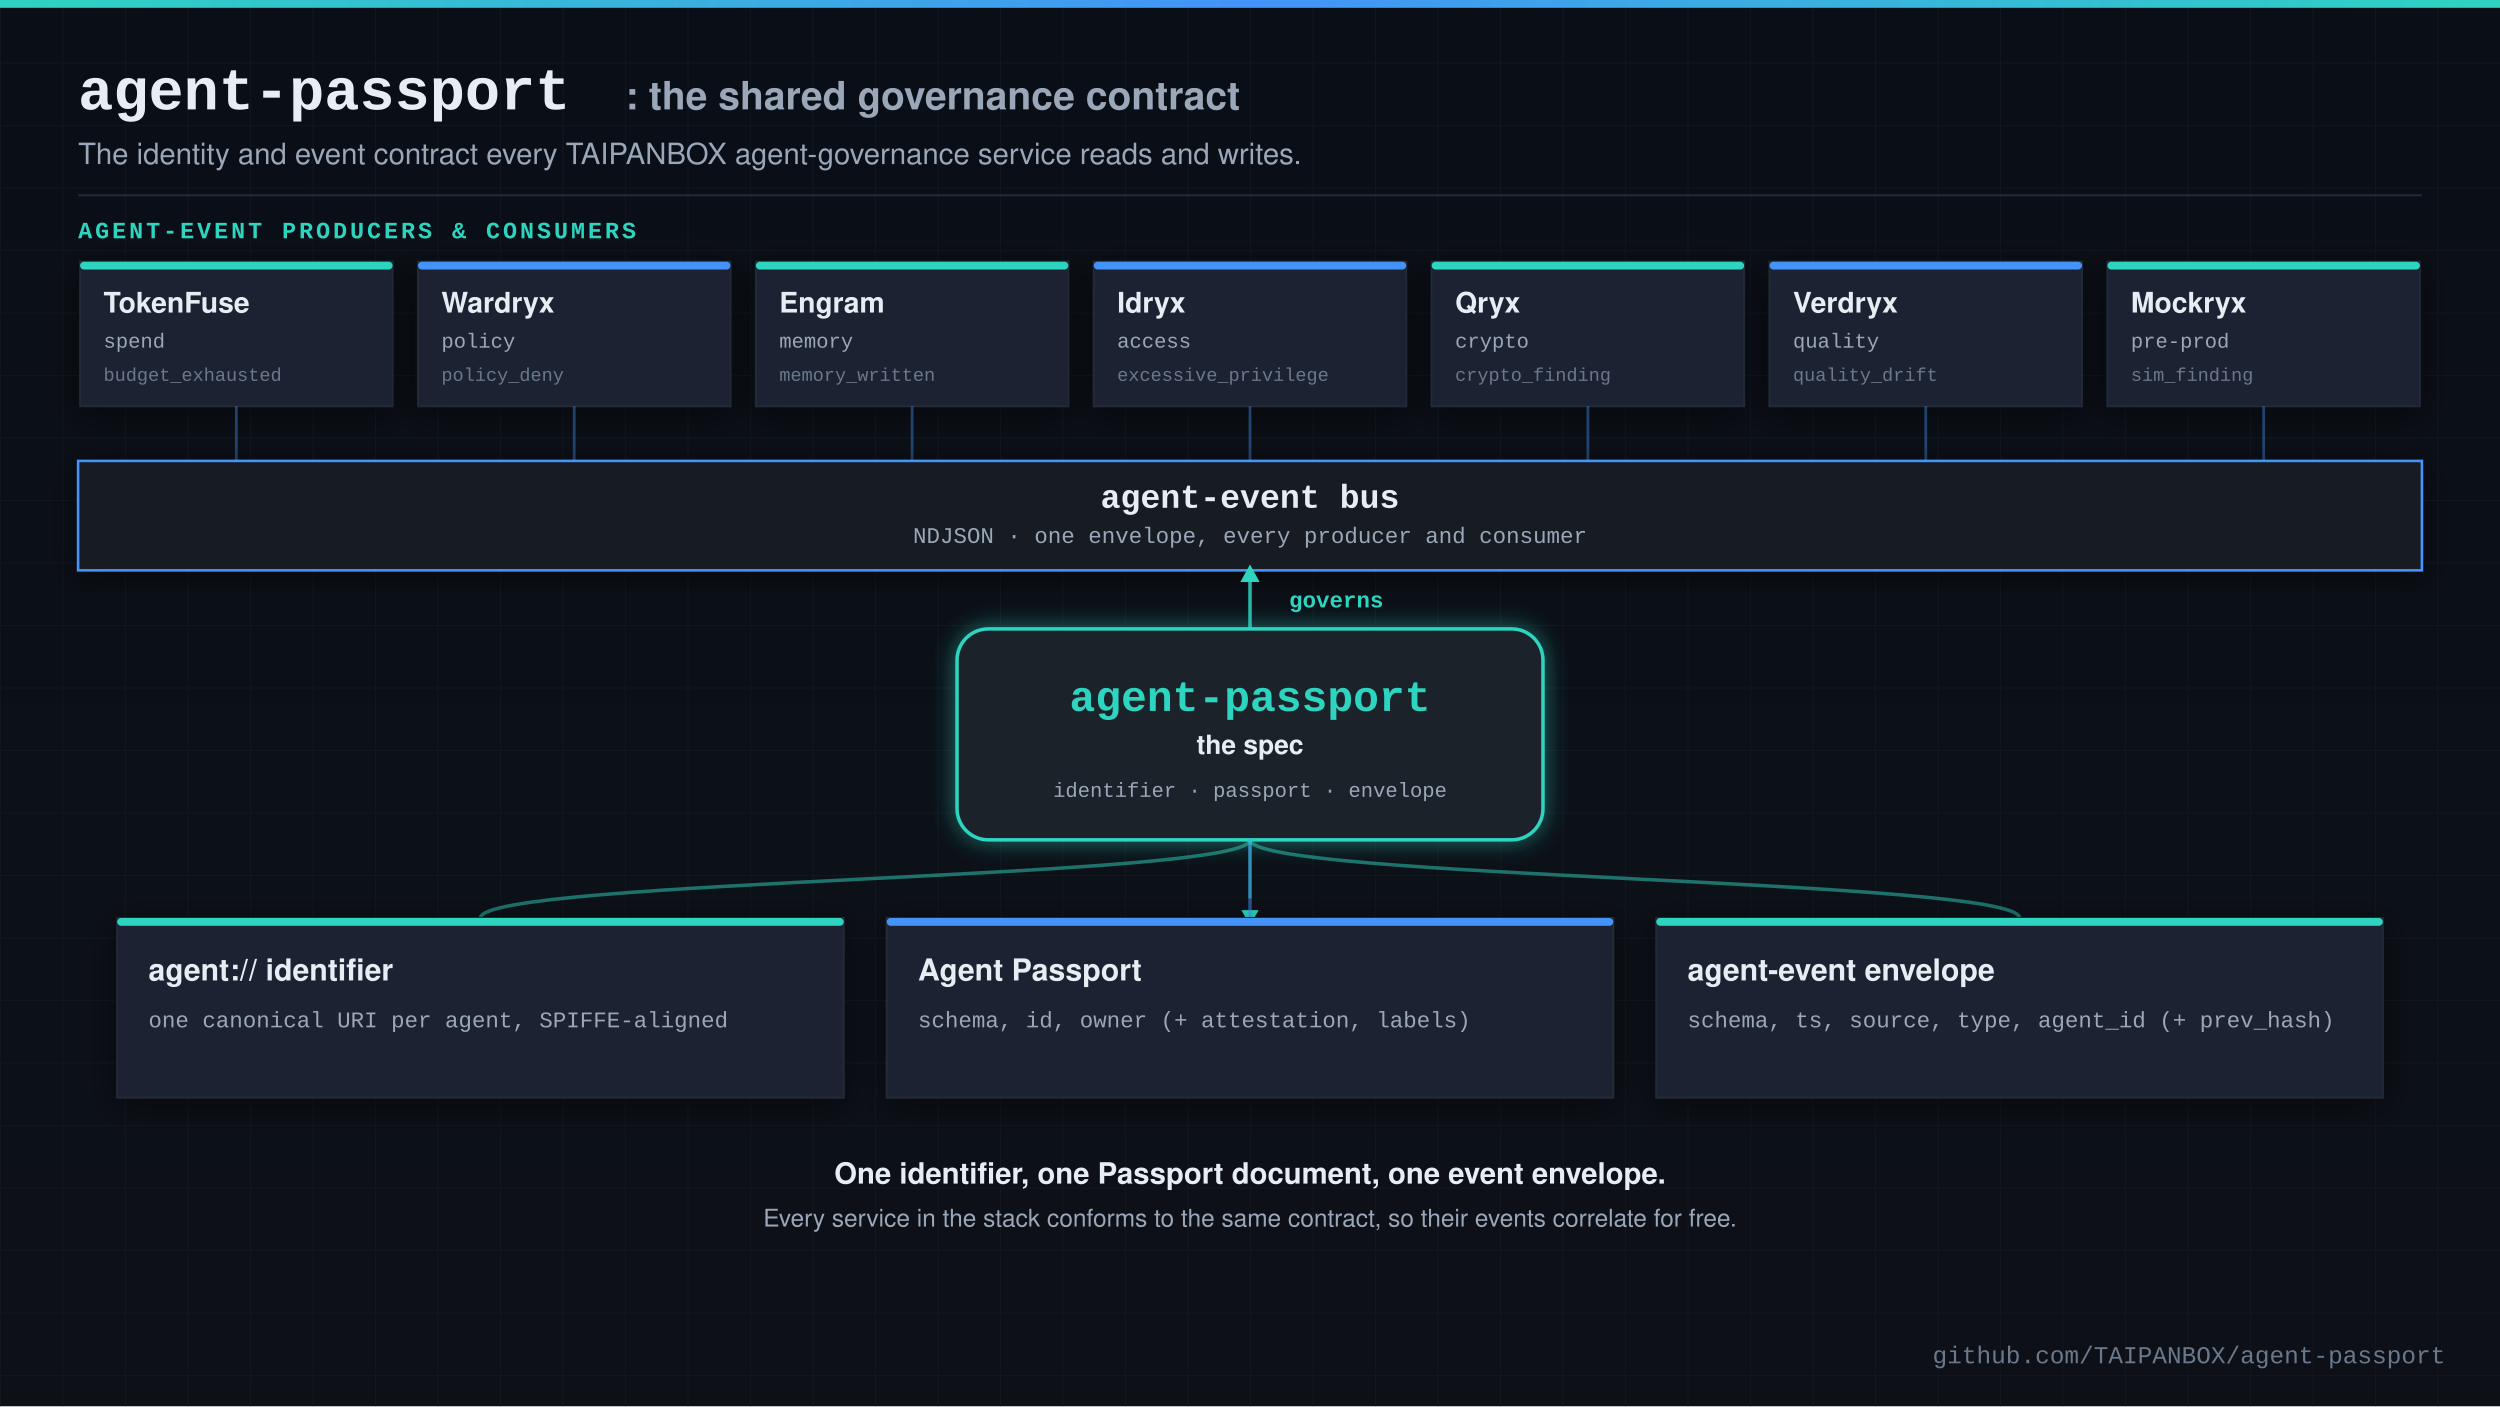
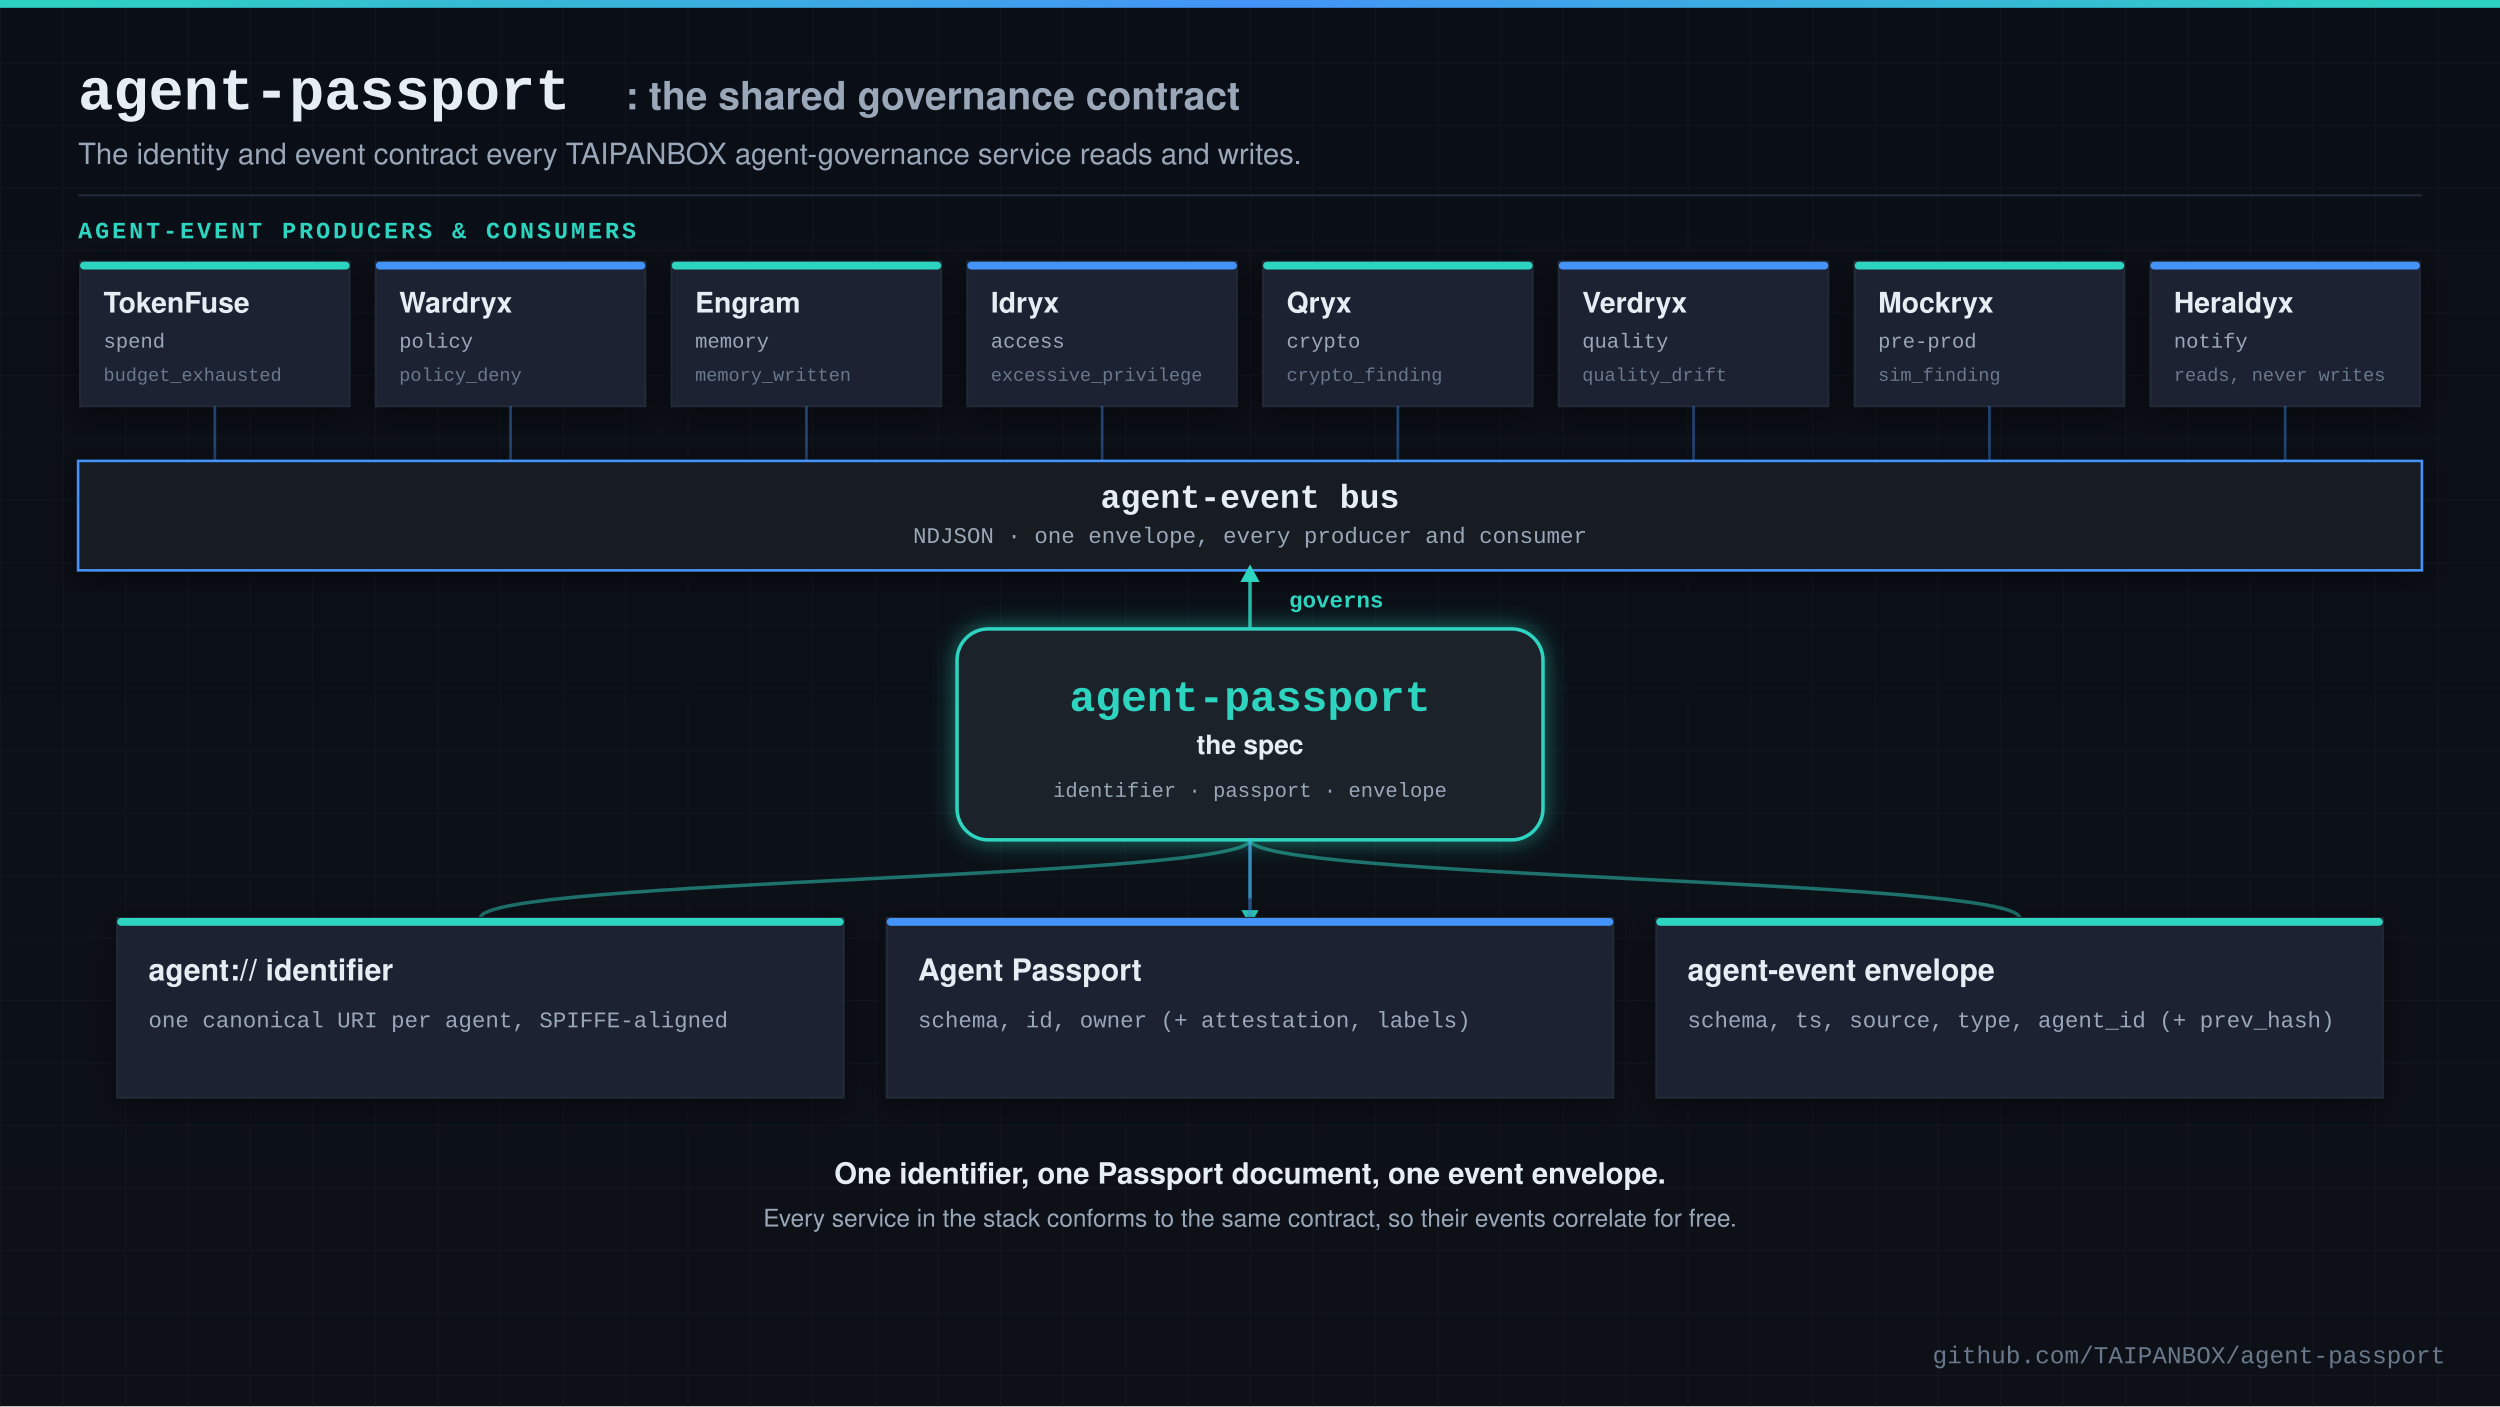
<svg xmlns="http://www.w3.org/2000/svg" width="1280" height="720" viewBox="0 0 1280 720" font-family="'Segoe UI', system-ui, -apple-system, Helvetica, Arial, sans-serif">
  <defs>
    <linearGradient id="bg" x1="0" y1="0" x2="0" y2="1">
      <stop offset="0" stop-color="#0a0e16" />
      <stop offset="1" stop-color="#0d1117" />
    </linearGradient>
    <linearGradient id="accent" x1="0" y1="0" x2="1" y2="0">
      <stop offset="0" stop-color="#2dd4bf" />
      <stop offset="0.5" stop-color="#4493f8" />
      <stop offset="1" stop-color="#2dd4bf" />
    </linearGradient>
    <pattern id="grid" width="32" height="32" patternUnits="userSpaceOnUse">
      <path d="M 32 0 L 0 0 0 32" fill="none" stroke="#161d27" stroke-width="1" />
    </pattern>
    <filter id="soft" x="-20%" y="-20%" width="140%" height="140%">
      <feDropShadow dx="0" dy="4" stdDeviation="8" flood-color="#000000" flood-opacity="0.45" />
    </filter>
    <filter id="glow" x="-60%" y="-60%" width="220%" height="220%">
      <feDropShadow dx="0" dy="0" stdDeviation="6" flood-color="#2dd4bf" flood-opacity="0.5" />
    </filter>
  </defs>
  <rect x="0" y="0" width="1280" height="720" rx="0" ry="0" fill="url(#bg)" />
  <rect x="0" y="0" width="1280" height="720" fill="url(#grid)" opacity="0.5" />
  <rect x="0" y="0" width="1280" height="4" fill="url(#accent)" />
  <text x="1252" y="698" font-size="12.5" fill="#69788b" font-family="'SF Mono','JetBrains Mono','Fira Code',Menlo,Consolas,'Liberation Mono',monospace" font-weight="400" text-anchor="end">github.com/TAIPANBOX/agent-passport</text>
  <text x="40" y="56" font-size="30" fill="#e6edf3" font-family="'SF Mono','JetBrains Mono','Fira Code',Menlo,Consolas,'Liberation Mono',monospace" font-weight="700" text-anchor="start">agent-passport</text>
  <text x="320" y="56" font-size="20" fill="#9aa7b8" font-family="'Segoe UI', system-ui, -apple-system, Helvetica, Arial, sans-serif" font-weight="600" text-anchor="start">: the shared governance contract</text>
  <text x="40" y="84" font-size="15" fill="#9aa7b8" font-family="'Segoe UI', system-ui, -apple-system, Helvetica, Arial, sans-serif" font-weight="400" text-anchor="start">The identity and event contract every TAIPANBOX agent-governance service reads and writes.</text>
  <line x1="40" y1="100" x2="1240" y2="100" stroke="#222b38" stroke-width="1" />
  <text x="40" y="122" font-size="12" fill="#2dd4bf" font-family="'SF Mono','JetBrains Mono','Fira Code',Menlo,Consolas,'Liberation Mono',monospace" font-weight="700" text-anchor="start" letter-spacing="1.5">AGENT-EVENT PRODUCERS &amp; CONSUMERS</text>
-   <rect x="41.0" y="134" width="160" height="74" rx="0" ry="0" fill="#1b2331" stroke="#222b38" stroke-width="1" filter="url(#soft)" />
-   <rect x="41.0" y="134" width="160" height="4" rx="2" ry="2" fill="#2dd4bf" />
+   <rect x="41.0" y="134" width="138" height="74" rx="0" ry="0" fill="#1b2331" stroke="#222b38" stroke-width="1" filter="url(#soft)" />
+   <rect x="41.0" y="134" width="138" height="4" rx="2" ry="2" fill="#2dd4bf" />
  <text x="53.0" y="160" font-size="14.5" fill="#e6edf3" font-family="'Segoe UI', system-ui, -apple-system, Helvetica, Arial, sans-serif" font-weight="700" text-anchor="start">TokenFuse</text>
  <text x="53.0" y="178" font-size="10.5" fill="#9aa7b8" font-family="'SF Mono','JetBrains Mono','Fira Code',Menlo,Consolas,'Liberation Mono',monospace" font-weight="400" text-anchor="start">spend</text>
  <text x="53.0" y="195" font-size="9.5" fill="#69788b" font-family="'SF Mono','JetBrains Mono','Fira Code',Menlo,Consolas,'Liberation Mono',monospace" font-weight="400" text-anchor="start">budget_exhausted</text>
-   <rect x="214.0" y="134" width="160" height="74" rx="0" ry="0" fill="#1b2331" stroke="#222b38" stroke-width="1" filter="url(#soft)" />
-   <rect x="214.0" y="134" width="160" height="4" rx="2" ry="2" fill="#4493f8" />
-   <text x="226.0" y="160" font-size="14.5" fill="#e6edf3" font-family="'Segoe UI', system-ui, -apple-system, Helvetica, Arial, sans-serif" font-weight="700" text-anchor="start">Wardryx</text>
-   <text x="226.0" y="178" font-size="10.5" fill="#9aa7b8" font-family="'SF Mono','JetBrains Mono','Fira Code',Menlo,Consolas,'Liberation Mono',monospace" font-weight="400" text-anchor="start">policy</text>
-   <text x="226.0" y="195" font-size="9.5" fill="#69788b" font-family="'SF Mono','JetBrains Mono','Fira Code',Menlo,Consolas,'Liberation Mono',monospace" font-weight="400" text-anchor="start">policy_deny</text>
-   <rect x="387.0" y="134" width="160" height="74" rx="0" ry="0" fill="#1b2331" stroke="#222b38" stroke-width="1" filter="url(#soft)" />
-   <rect x="387.0" y="134" width="160" height="4" rx="2" ry="2" fill="#2dd4bf" />
-   <text x="399.0" y="160" font-size="14.5" fill="#e6edf3" font-family="'Segoe UI', system-ui, -apple-system, Helvetica, Arial, sans-serif" font-weight="700" text-anchor="start">Engram</text>
-   <text x="399.0" y="178" font-size="10.5" fill="#9aa7b8" font-family="'SF Mono','JetBrains Mono','Fira Code',Menlo,Consolas,'Liberation Mono',monospace" font-weight="400" text-anchor="start">memory</text>
-   <text x="399.0" y="195" font-size="9.5" fill="#69788b" font-family="'SF Mono','JetBrains Mono','Fira Code',Menlo,Consolas,'Liberation Mono',monospace" font-weight="400" text-anchor="start">memory_written</text>
-   <rect x="560.0" y="134" width="160" height="74" rx="0" ry="0" fill="#1b2331" stroke="#222b38" stroke-width="1" filter="url(#soft)" />
-   <rect x="560.0" y="134" width="160" height="4" rx="2" ry="2" fill="#4493f8" />
-   <text x="572.0" y="160" font-size="14.5" fill="#e6edf3" font-family="'Segoe UI', system-ui, -apple-system, Helvetica, Arial, sans-serif" font-weight="700" text-anchor="start">Idryx</text>
-   <text x="572.0" y="178" font-size="10.5" fill="#9aa7b8" font-family="'SF Mono','JetBrains Mono','Fira Code',Menlo,Consolas,'Liberation Mono',monospace" font-weight="400" text-anchor="start">access</text>
-   <text x="572.0" y="195" font-size="9.5" fill="#69788b" font-family="'SF Mono','JetBrains Mono','Fira Code',Menlo,Consolas,'Liberation Mono',monospace" font-weight="400" text-anchor="start">excessive_privilege</text>
-   <rect x="733.0" y="134" width="160" height="74" rx="0" ry="0" fill="#1b2331" stroke="#222b38" stroke-width="1" filter="url(#soft)" />
-   <rect x="733.0" y="134" width="160" height="4" rx="2" ry="2" fill="#2dd4bf" />
-   <text x="745.0" y="160" font-size="14.5" fill="#e6edf3" font-family="'Segoe UI', system-ui, -apple-system, Helvetica, Arial, sans-serif" font-weight="700" text-anchor="start">Qryx</text>
-   <text x="745.0" y="178" font-size="10.5" fill="#9aa7b8" font-family="'SF Mono','JetBrains Mono','Fira Code',Menlo,Consolas,'Liberation Mono',monospace" font-weight="400" text-anchor="start">crypto</text>
-   <text x="745.0" y="195" font-size="9.5" fill="#69788b" font-family="'SF Mono','JetBrains Mono','Fira Code',Menlo,Consolas,'Liberation Mono',monospace" font-weight="400" text-anchor="start">crypto_finding</text>
-   <rect x="906.0" y="134" width="160" height="74" rx="0" ry="0" fill="#1b2331" stroke="#222b38" stroke-width="1" filter="url(#soft)" />
-   <rect x="906.0" y="134" width="160" height="4" rx="2" ry="2" fill="#4493f8" />
-   <text x="918.0" y="160" font-size="14.5" fill="#e6edf3" font-family="'Segoe UI', system-ui, -apple-system, Helvetica, Arial, sans-serif" font-weight="700" text-anchor="start">Verdryx</text>
-   <text x="918.0" y="178" font-size="10.5" fill="#9aa7b8" font-family="'SF Mono','JetBrains Mono','Fira Code',Menlo,Consolas,'Liberation Mono',monospace" font-weight="400" text-anchor="start">quality</text>
-   <text x="918.0" y="195" font-size="9.5" fill="#69788b" font-family="'SF Mono','JetBrains Mono','Fira Code',Menlo,Consolas,'Liberation Mono',monospace" font-weight="400" text-anchor="start">quality_drift</text>
-   <rect x="1079.0" y="134" width="160" height="74" rx="0" ry="0" fill="#1b2331" stroke="#222b38" stroke-width="1" filter="url(#soft)" />
-   <rect x="1079.0" y="134" width="160" height="4" rx="2" ry="2" fill="#2dd4bf" />
-   <text x="1091.0" y="160" font-size="14.5" fill="#e6edf3" font-family="'Segoe UI', system-ui, -apple-system, Helvetica, Arial, sans-serif" font-weight="700" text-anchor="start">Mockryx</text>
-   <text x="1091.0" y="178" font-size="10.5" fill="#9aa7b8" font-family="'SF Mono','JetBrains Mono','Fira Code',Menlo,Consolas,'Liberation Mono',monospace" font-weight="400" text-anchor="start">pre-prod</text>
-   <text x="1091.0" y="195" font-size="9.5" fill="#69788b" font-family="'SF Mono','JetBrains Mono','Fira Code',Menlo,Consolas,'Liberation Mono',monospace" font-weight="400" text-anchor="start">sim_finding</text>
-   <line x1="121.0" y1="208" x2="121.0" y2="236" stroke="#4493f8" stroke-width="1.4" opacity="0.4" />
-   <line x1="294.0" y1="208" x2="294.0" y2="236" stroke="#4493f8" stroke-width="1.4" opacity="0.4" />
-   <line x1="467.0" y1="208" x2="467.0" y2="236" stroke="#4493f8" stroke-width="1.4" opacity="0.4" />
-   <line x1="640.0" y1="208" x2="640.0" y2="236" stroke="#4493f8" stroke-width="1.4" opacity="0.4" />
-   <line x1="813.0" y1="208" x2="813.0" y2="236" stroke="#4493f8" stroke-width="1.4" opacity="0.4" />
-   <line x1="986.0" y1="208" x2="986.0" y2="236" stroke="#4493f8" stroke-width="1.4" opacity="0.4" />
-   <line x1="1159.0" y1="208" x2="1159.0" y2="236" stroke="#4493f8" stroke-width="1.4" opacity="0.4" />
+   <rect x="192.4" y="134" width="138" height="74" rx="0" ry="0" fill="#1b2331" stroke="#222b38" stroke-width="1" filter="url(#soft)" />
+   <rect x="192.4" y="134" width="138" height="4" rx="2" ry="2" fill="#4493f8" />
+   <text x="204.4" y="160" font-size="14.5" fill="#e6edf3" font-family="'Segoe UI', system-ui, -apple-system, Helvetica, Arial, sans-serif" font-weight="700" text-anchor="start">Wardryx</text>
+   <text x="204.4" y="178" font-size="10.5" fill="#9aa7b8" font-family="'SF Mono','JetBrains Mono','Fira Code',Menlo,Consolas,'Liberation Mono',monospace" font-weight="400" text-anchor="start">policy</text>
+   <text x="204.4" y="195" font-size="9.5" fill="#69788b" font-family="'SF Mono','JetBrains Mono','Fira Code',Menlo,Consolas,'Liberation Mono',monospace" font-weight="400" text-anchor="start">policy_deny</text>
+   <rect x="343.9" y="134" width="138" height="74" rx="0" ry="0" fill="#1b2331" stroke="#222b38" stroke-width="1" filter="url(#soft)" />
+   <rect x="343.9" y="134" width="138" height="4" rx="2" ry="2" fill="#2dd4bf" />
+   <text x="355.9" y="160" font-size="14.5" fill="#e6edf3" font-family="'Segoe UI', system-ui, -apple-system, Helvetica, Arial, sans-serif" font-weight="700" text-anchor="start">Engram</text>
+   <text x="355.9" y="178" font-size="10.5" fill="#9aa7b8" font-family="'SF Mono','JetBrains Mono','Fira Code',Menlo,Consolas,'Liberation Mono',monospace" font-weight="400" text-anchor="start">memory</text>
+   <text x="355.9" y="195" font-size="9.5" fill="#69788b" font-family="'SF Mono','JetBrains Mono','Fira Code',Menlo,Consolas,'Liberation Mono',monospace" font-weight="400" text-anchor="start">memory_written</text>
+   <rect x="495.3" y="134" width="138" height="74" rx="0" ry="0" fill="#1b2331" stroke="#222b38" stroke-width="1" filter="url(#soft)" />
+   <rect x="495.3" y="134" width="138" height="4" rx="2" ry="2" fill="#4493f8" />
+   <text x="507.3" y="160" font-size="14.5" fill="#e6edf3" font-family="'Segoe UI', system-ui, -apple-system, Helvetica, Arial, sans-serif" font-weight="700" text-anchor="start">Idryx</text>
+   <text x="507.3" y="178" font-size="10.5" fill="#9aa7b8" font-family="'SF Mono','JetBrains Mono','Fira Code',Menlo,Consolas,'Liberation Mono',monospace" font-weight="400" text-anchor="start">access</text>
+   <text x="507.3" y="195" font-size="9.5" fill="#69788b" font-family="'SF Mono','JetBrains Mono','Fira Code',Menlo,Consolas,'Liberation Mono',monospace" font-weight="400" text-anchor="start">excessive_privilege</text>
+   <rect x="646.7" y="134" width="138" height="74" rx="0" ry="0" fill="#1b2331" stroke="#222b38" stroke-width="1" filter="url(#soft)" />
+   <rect x="646.7" y="134" width="138" height="4" rx="2" ry="2" fill="#2dd4bf" />
+   <text x="658.7" y="160" font-size="14.5" fill="#e6edf3" font-family="'Segoe UI', system-ui, -apple-system, Helvetica, Arial, sans-serif" font-weight="700" text-anchor="start">Qryx</text>
+   <text x="658.7" y="178" font-size="10.5" fill="#9aa7b8" font-family="'SF Mono','JetBrains Mono','Fira Code',Menlo,Consolas,'Liberation Mono',monospace" font-weight="400" text-anchor="start">crypto</text>
+   <text x="658.7" y="195" font-size="9.5" fill="#69788b" font-family="'SF Mono','JetBrains Mono','Fira Code',Menlo,Consolas,'Liberation Mono',monospace" font-weight="400" text-anchor="start">crypto_finding</text>
+   <rect x="798.1" y="134" width="138" height="74" rx="0" ry="0" fill="#1b2331" stroke="#222b38" stroke-width="1" filter="url(#soft)" />
+   <rect x="798.1" y="134" width="138" height="4" rx="2" ry="2" fill="#4493f8" />
+   <text x="810.1" y="160" font-size="14.5" fill="#e6edf3" font-family="'Segoe UI', system-ui, -apple-system, Helvetica, Arial, sans-serif" font-weight="700" text-anchor="start">Verdryx</text>
+   <text x="810.1" y="178" font-size="10.5" fill="#9aa7b8" font-family="'SF Mono','JetBrains Mono','Fira Code',Menlo,Consolas,'Liberation Mono',monospace" font-weight="400" text-anchor="start">quality</text>
+   <text x="810.1" y="195" font-size="9.5" fill="#69788b" font-family="'SF Mono','JetBrains Mono','Fira Code',Menlo,Consolas,'Liberation Mono',monospace" font-weight="400" text-anchor="start">quality_drift</text>
+   <rect x="949.6" y="134" width="138" height="74" rx="0" ry="0" fill="#1b2331" stroke="#222b38" stroke-width="1" filter="url(#soft)" />
+   <rect x="949.6" y="134" width="138" height="4" rx="2" ry="2" fill="#2dd4bf" />
+   <text x="961.6" y="160" font-size="14.5" fill="#e6edf3" font-family="'Segoe UI', system-ui, -apple-system, Helvetica, Arial, sans-serif" font-weight="700" text-anchor="start">Mockryx</text>
+   <text x="961.6" y="178" font-size="10.5" fill="#9aa7b8" font-family="'SF Mono','JetBrains Mono','Fira Code',Menlo,Consolas,'Liberation Mono',monospace" font-weight="400" text-anchor="start">pre-prod</text>
+   <text x="961.6" y="195" font-size="9.5" fill="#69788b" font-family="'SF Mono','JetBrains Mono','Fira Code',Menlo,Consolas,'Liberation Mono',monospace" font-weight="400" text-anchor="start">sim_finding</text>
+   <rect x="1101.0" y="134" width="138" height="74" rx="0" ry="0" fill="#1b2331" stroke="#222b38" stroke-width="1" filter="url(#soft)" />
+   <rect x="1101.0" y="134" width="138" height="4" rx="2" ry="2" fill="#4493f8" />
+   <text x="1113.0" y="160" font-size="14.5" fill="#e6edf3" font-family="'Segoe UI', system-ui, -apple-system, Helvetica, Arial, sans-serif" font-weight="700" text-anchor="start">Heraldyx</text>
+   <text x="1113.0" y="178" font-size="10.5" fill="#9aa7b8" font-family="'SF Mono','JetBrains Mono','Fira Code',Menlo,Consolas,'Liberation Mono',monospace" font-weight="400" text-anchor="start">notify</text>
+   <text x="1113.0" y="195" font-size="9.5" fill="#69788b" font-family="'SF Mono','JetBrains Mono','Fira Code',Menlo,Consolas,'Liberation Mono',monospace" font-weight="400" text-anchor="start">reads, never writes</text>
+   <line x1="110.0" y1="208" x2="110.0" y2="236" stroke="#4493f8" stroke-width="1.4" opacity="0.4" />
+   <line x1="261.4" y1="208" x2="261.4" y2="236" stroke="#4493f8" stroke-width="1.4" opacity="0.4" />
+   <line x1="412.9" y1="208" x2="412.9" y2="236" stroke="#4493f8" stroke-width="1.4" opacity="0.4" />
+   <line x1="564.3" y1="208" x2="564.3" y2="236" stroke="#4493f8" stroke-width="1.4" opacity="0.4" />
+   <line x1="715.7" y1="208" x2="715.7" y2="236" stroke="#4493f8" stroke-width="1.4" opacity="0.4" />
+   <line x1="867.1" y1="208" x2="867.1" y2="236" stroke="#4493f8" stroke-width="1.4" opacity="0.4" />
+   <line x1="1018.6" y1="208" x2="1018.6" y2="236" stroke="#4493f8" stroke-width="1.4" opacity="0.4" />
+   <line x1="1170.0" y1="208" x2="1170.0" y2="236" stroke="#4493f8" stroke-width="1.4" opacity="0.4" />
  <rect x="40" y="236" width="1200" height="56" rx="0" ry="0" fill="#141a23" stroke="#4493f8" stroke-width="1.3" filter="url(#soft)" />
  <text x="640" y="260" font-size="17" fill="#e6edf3" font-family="'SF Mono','JetBrains Mono','Fira Code',Menlo,Consolas,'Liberation Mono',monospace" font-weight="700" text-anchor="middle">agent-event bus</text>
  <text x="640" y="278" font-size="11.5" fill="#9aa7b8" font-family="'SF Mono','JetBrains Mono','Fira Code',Menlo,Consolas,'Liberation Mono',monospace" font-weight="400" text-anchor="middle">NDJSON · one envelope, every producer and consumer</text>
  <line x1="640" y1="292" x2="640" y2="322" stroke="#2dd4bf" stroke-width="1.8" opacity="0.85" />
  <path d="M 635.05 298 l 4.95 -9 l 4.95 9 z" fill="#2dd4bf" />
  <text x="660" y="311.0" font-size="11.5" fill="#2dd4bf" font-family="'SF Mono','JetBrains Mono','Fira Code',Menlo,Consolas,'Liberation Mono',monospace" font-weight="700" text-anchor="start">governs</text>
  <rect x="490.0" y="322" width="300" height="108" rx="16" ry="16" fill="#1a212c" stroke="#2dd4bf" stroke-width="1.8" filter="url(#glow)" />
  <text x="640" y="364" font-size="22" fill="#2dd4bf" font-family="'SF Mono','JetBrains Mono','Fira Code',Menlo,Consolas,'Liberation Mono',monospace" font-weight="700" text-anchor="middle">agent-passport</text>
  <text x="640" y="386" font-size="13.5" fill="#e6edf3" font-family="'Segoe UI', system-ui, -apple-system, Helvetica, Arial, sans-serif" font-weight="600" text-anchor="middle">the spec</text>
  <text x="640" y="408" font-size="10.5" fill="#9aa7b8" font-family="'SF Mono','JetBrains Mono','Fira Code',Menlo,Consolas,'Liberation Mono',monospace" font-weight="400" text-anchor="middle">identifier · passport · envelope</text>
  <line x1="640" y1="430" x2="640" y2="460" stroke="#2dd4bf" stroke-width="1.6" opacity="0.6" />
  <path d="M 635.6 466 l 4.4 8 l 4.4 -8 z" fill="#2dd4bf" />
  <path d="M 640 430 C 640 450.0, 246.0 450.0, 246.0 470" fill="none" stroke="#2dd4bf" stroke-width="1.8" stroke-linecap="round" stroke-linejoin="round" opacity="0.5" />
  <rect x="60.0" y="470" width="372" height="92" rx="0" ry="0" fill="#1b2331" stroke="#222b38" stroke-width="1" filter="url(#soft)" />
  <rect x="60.0" y="470" width="372" height="4" rx="2" ry="2" fill="#2dd4bf" />
  <text x="76.0" y="502" font-size="15.5" fill="#e6edf3" font-family="'Segoe UI', system-ui, -apple-system, Helvetica, Arial, sans-serif" font-weight="700" text-anchor="start">agent:// identifier</text>
  <text x="76.0" y="526" font-size="11.5" fill="#9aa7b8" font-family="'SF Mono','JetBrains Mono','Fira Code',Menlo,Consolas,'Liberation Mono',monospace" font-weight="400" text-anchor="start">one canonical URI per agent, SPIFFE-aligned</text>
  <path d="M 640 430 C 640 450.0, 640.0 450.0, 640.0 470" fill="none" stroke="#4493f8" stroke-width="1.8" stroke-linecap="round" stroke-linejoin="round" opacity="0.5" />
  <rect x="454.0" y="470" width="372" height="92" rx="0" ry="0" fill="#1b2331" stroke="#222b38" stroke-width="1" filter="url(#soft)" />
  <rect x="454.0" y="470" width="372" height="4" rx="2" ry="2" fill="#4493f8" />
  <text x="470.0" y="502" font-size="15.5" fill="#e6edf3" font-family="'Segoe UI', system-ui, -apple-system, Helvetica, Arial, sans-serif" font-weight="700" text-anchor="start">Agent Passport</text>
  <text x="470.0" y="526" font-size="11.5" fill="#9aa7b8" font-family="'SF Mono','JetBrains Mono','Fira Code',Menlo,Consolas,'Liberation Mono',monospace" font-weight="400" text-anchor="start">schema, id, owner (+ attestation, labels)</text>
  <path d="M 640 430 C 640 450.0, 1034.0 450.0, 1034.0 470" fill="none" stroke="#2dd4bf" stroke-width="1.8" stroke-linecap="round" stroke-linejoin="round" opacity="0.5" />
  <rect x="848.0" y="470" width="372" height="92" rx="0" ry="0" fill="#1b2331" stroke="#222b38" stroke-width="1" filter="url(#soft)" />
  <rect x="848.0" y="470" width="372" height="4" rx="2" ry="2" fill="#2dd4bf" />
  <text x="864.0" y="502" font-size="15.5" fill="#e6edf3" font-family="'Segoe UI', system-ui, -apple-system, Helvetica, Arial, sans-serif" font-weight="700" text-anchor="start">agent-event envelope</text>
  <text x="864.0" y="526" font-size="11.5" fill="#9aa7b8" font-family="'SF Mono','JetBrains Mono','Fira Code',Menlo,Consolas,'Liberation Mono',monospace" font-weight="400" text-anchor="start">schema, ts, source, type, agent_id (+ prev_hash)</text>
  <text x="640" y="606" font-size="15" fill="#e6edf3" font-family="'Segoe UI', system-ui, -apple-system, Helvetica, Arial, sans-serif" font-weight="600" text-anchor="middle">One identifier, one Passport document, one event envelope.</text>
  <text x="640" y="628" font-size="12.5" fill="#9aa7b8" font-family="'Segoe UI', system-ui, -apple-system, Helvetica, Arial, sans-serif" font-weight="400" text-anchor="middle">Every service in the stack conforms to the same contract, so their events correlate for free.</text>
</svg>
